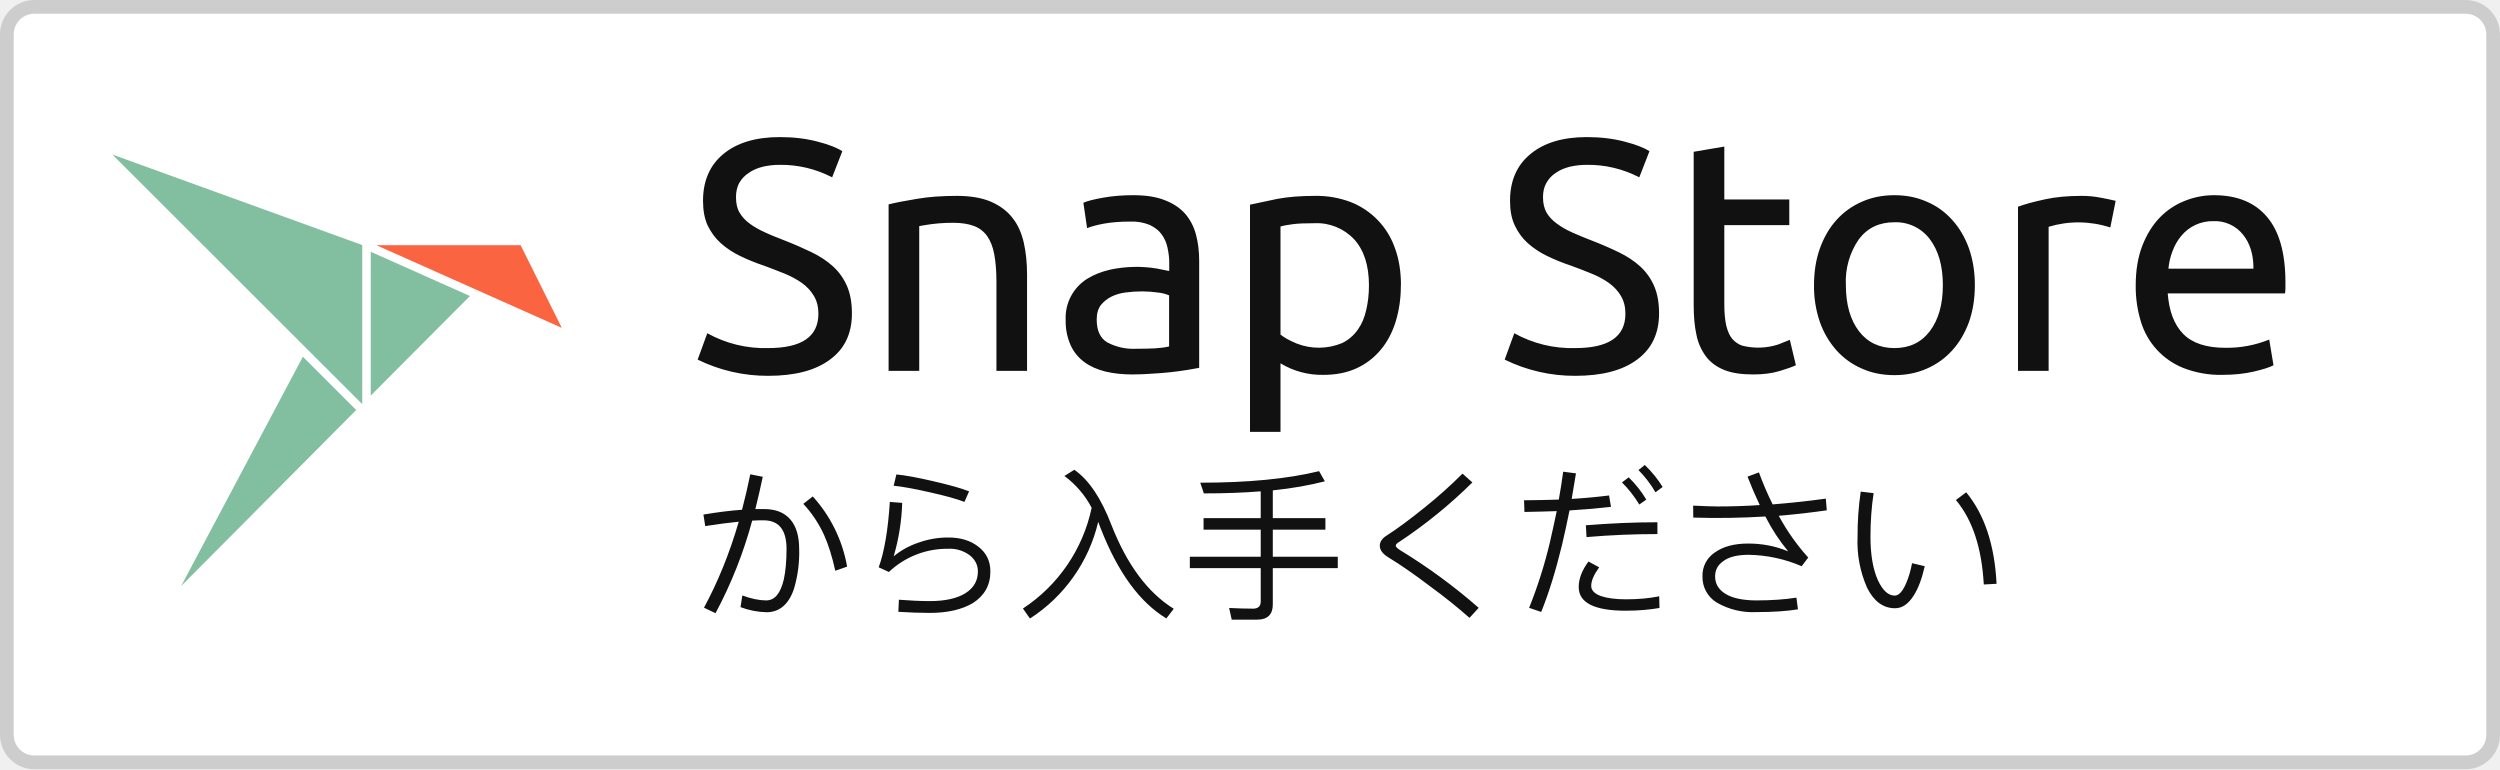
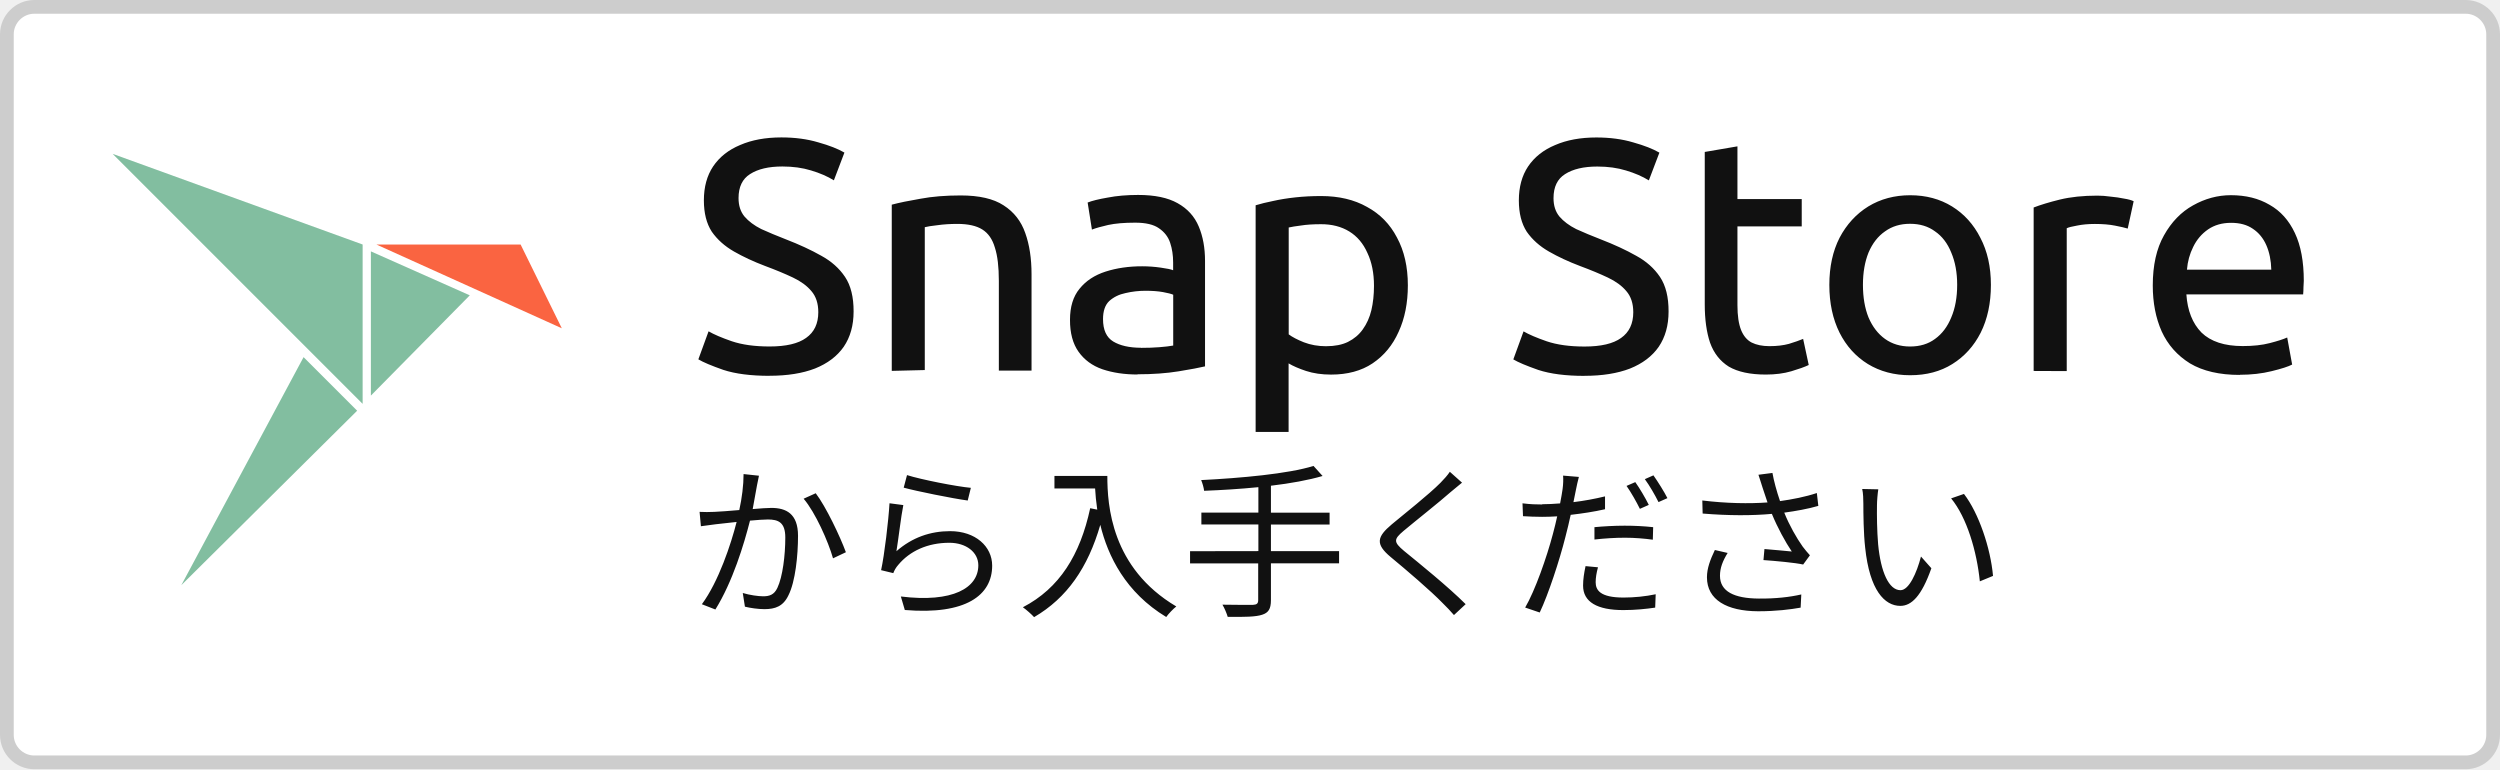
- <svg xmlns="http://www.w3.org/2000/svg" width="182" height="56">
-   <g fill="none" fill-rule="evenodd">
-     <rect stroke="#CDCDCD" fill="#FFF" x=".5" y=".5" width="181" height="55" rx="2" />
-     <g fill-rule="nonzero">
-       <path d="M26.99 28.8V18.33l7.22 3.22-7.22 7.25zM13.2 42.64l8.85-16.67 3.88 3.88-12.73 12.8zm-5.05-31.4l18.22 6.6v11.58L8.16 11.23z" fill="#82BEA0" />
-       <path fill="#FA6441" d="M37.9 17.85H27.4l13.5 6.02z" />
+ <svg xmlns="http://www.w3.org/2000/svg" id="a" enable-background="new 0 0 182 56" version="1.1" viewBox="0 0 182 56">
+   <style id="b" type="text/css">.st0 {
+ 			fill-rule: evenodd;
+ 			clip-rule: evenodd;
+ 			fill: #FFFFFF;
+ 			stroke: #CDCDCD;
+ 		}
+ 
+ 		.st1 {
+ 			fill: #82BEA0;
+ 		}
+ 
+ 		.st2 {
+ 			fill: #FA6441;
+ 		}
+ 
+ 		.st3 {
+ 			fill: #111111;
+ 		}
+ 
+ 		.st4 {
+ 			font-family: 'PingFangSC-Regular-GBpc-EUC-H';
+ 		}
+ 
+ 		.st5 {
+ 			font-size: 12px;
+ 			font-weight: 500;
+ 		}
+ 
+ 		.st6 {
+ 			font-family: 'Ubuntu';
+ 		}
+ 
+ 		.st7 {
+ 			font-size: 24px;
+ 			font-weight: 500;
+ 		}</style>
+   <g id="e">
+     <path id="f" class="st0" d="m2.5 0.5h177c1.1 0 2 0.9 2 2v51c0 1.1-0.9 2-2 2h-177c-1.1 0-2-0.9-2-2v-51c0-1.1 0.9-2 2-2z" />
+     <g id="g" transform="translate(8 11)">
+       <path id="h" class="st1" d="M19,17.8V7.3l7.2,3.2L19,17.8z M5.2,31.6L14.1,15l3.9,3.9L5.2,31.6z M0.2,0.2l18.2,6.6v11.6    L0.2,0.2z" />
+       <polygon id="i" class="st2" points="29.9 6.8 19.4 6.8 32.9 12.9" />
    </g>
-     <path d="M54.62 34.53l.91.18c-.17.8-.35 1.59-.54 2.35h.63c.84 0 1.47.24 1.92.76.43.5.64 1.22.64 2.15a9.2 9.2 0 01-.38 2.9c-.38 1.13-1.06 1.7-2 1.7a5.7 5.7 0 01-1.89-.37l.13-.85c.65.24 1.24.36 1.74.36.62 0 1.04-.51 1.28-1.52.13-.6.2-1.35.2-2.22 0-1.4-.56-2.09-1.67-2.09-.26 0-.54 0-.83.02a31.74 31.74 0 01-2.67 6.74l-.84-.4c1-1.85 1.86-3.94 2.53-6.26-.72.07-1.54.18-2.44.32l-.13-.84c1.01-.17 1.95-.29 2.81-.35.22-.84.42-1.69.6-2.58zm4.55 1.61a10.25 10.25 0 012.5 5.11l-.86.3c-.23-1.03-.5-1.9-.83-2.63-.4-.86-.9-1.6-1.5-2.24l.69-.54zm6.08-1.6c.65.06 1.51.22 2.6.47 1.22.28 2.12.53 2.7.76l-.34.77c-.55-.22-1.4-.45-2.56-.71-1.05-.24-1.92-.4-2.59-.47l.2-.83zm-.47 2l.9.07a15.4 15.4 0 01-.62 3.89 5.6 5.6 0 011.82-1 6.3 6.3 0 012.16-.37c.87 0 1.59.21 2.16.65.6.45.9 1.06.9 1.82 0 1-.43 1.76-1.27 2.3-.79.47-1.83.72-3.15.72-.72 0-1.5-.03-2.28-.08l.04-.88c.8.06 1.54.1 2.24.1 1.14 0 2.01-.2 2.61-.58.6-.38.9-.9.9-1.58 0-.46-.19-.84-.56-1.15a2.4 2.4 0 00-1.59-.5 6.17 6.17 0 00-4.33 1.69l-.74-.34c.4-1.1.68-2.7.81-4.76zm14.7.44a6.84 6.84 0 00-1.99-2.33l.72-.45c1.07.74 1.97 2.1 2.71 4.04 1.13 2.87 2.63 4.9 4.53 6.08l-.54.7c-1.95-1.18-3.53-3.36-4.77-6.53l-.19-.5a11.5 11.5 0 01-4.97 7.04l-.51-.73a11.64 11.64 0 005-7.32zm16.55-2.68l.42.74c-1.09.28-2.35.51-3.79.66v2.02h3.83v.84h-3.83v1.97h4.73v.83h-4.73v2.65c0 .72-.38 1.1-1.13 1.1h-1.86l-.19-.85c.61.03 1.2.05 1.75.05.36 0 .55-.18.55-.51v-2.44h-5.16v-.83h5.16v-1.97h-4.16v-.84h4.16v-1.95c-1.27.1-2.65.15-4.14.15l-.26-.78c3.48 0 6.36-.28 8.65-.84zm10.44.18l.72.64a35.36 35.36 0 01-5.31 4.32c-.18.1-.27.2-.27.29 0 .07.1.18.3.31a41.35 41.35 0 015.74 4.21l-.67.73c-.84-.74-1.8-1.52-2.9-2.32-1.09-.83-2.1-1.53-3-2.08-.43-.26-.63-.55-.63-.85 0-.29.17-.54.51-.75.75-.48 1.66-1.15 2.76-2.04a33.04 33.04 0 002.75-2.46zm13.27-.63c.53.51.96 1.05 1.3 1.6l-.52.39a8.07 8.07 0 00-1.24-1.62l.46-.37zm-1.17.9c.5.49.93 1.03 1.28 1.62l-.51.36a8.29 8.29 0 00-1.26-1.61l.49-.37zm2.09 3.27v.86c-1.7 0-3.41.07-5.16.22l-.05-.86c1.75-.14 3.48-.22 5.2-.22zm-3.52-1.95l.14.83c-.86.1-1.87.19-3.02.26-.17.86-.36 1.72-.55 2.53-.46 1.89-.96 3.5-1.51 4.86l-.88-.3a33.52 33.52 0 001.51-4.76 108 108 0 00.5-2.28c-.74.02-1.52.05-2.35.06l-.03-.85c.89 0 1.73-.03 2.53-.05.12-.67.23-1.35.32-2.03l.93.12-.31 1.86a40.8 40.8 0 002.72-.25zm-1.5 4.81l.78.42c-.38.53-.58.97-.58 1.36 0 .3.23.56.7.73.43.15 1.03.24 1.82.24.9 0 1.7-.07 2.43-.22l.02.85c-.7.12-1.51.2-2.45.2-2.29 0-3.43-.58-3.43-1.72 0-.6.23-1.21.71-1.86zm17.28-4.58l.07.85c-1.16.17-2.33.3-3.5.4l.06.1a15.51 15.51 0 002.09 2.94l-.48.63a10.13 10.13 0 00-3.84-.83c-.84 0-1.47.15-1.89.48-.38.27-.57.63-.57 1.09 0 .54.25.96.75 1.27.5.31 1.26.48 2.26.48 1.09 0 2.06-.07 2.91-.2l.11.85c-.79.13-1.8.2-3.02.2a5.22 5.22 0 01-2.9-.7 2.16 2.16 0 01-1.03-1.9 2 2 0 01.9-1.74c.6-.43 1.4-.65 2.43-.65 1 0 1.98.18 2.91.57a13.55 13.55 0 01-1.63-2.48l-.03-.06a55.78 55.78 0 01-5.25.08l-.01-.87c.88.04 1.46.06 1.78.06 1 0 2.01-.03 3.07-.1-.31-.65-.61-1.35-.89-2.07l.83-.31c.29.79.62 1.57 1 2.33a66.5 66.5 0 003.87-.42zm10.22-.46c1.32 1.6 2.07 3.82 2.21 6.66l-.93.05c-.15-2.67-.82-4.7-2.03-6.15l.75-.56zm-7.68-.05l.94.11c-.16 1.03-.23 2.1-.23 3.18 0 1.3.18 2.36.55 3.18.34.72.74 1.1 1.22 1.1.3 0 .6-.33.86-.98.17-.4.3-.88.4-1.38l.92.22c-.2.9-.47 1.62-.8 2.13-.38.61-.83.93-1.36.93-.86 0-1.54-.5-2.03-1.48a8.25 8.25 0 01-.7-3.72 22 22 0 01.23-3.29zM55.93 25.34c2.43 0 3.65-.83 3.65-2.5 0-.5-.11-.94-.33-1.3-.21-.36-.5-.67-.87-.94-.37-.26-.8-.49-1.26-.68-.48-.2-.98-.38-1.5-.58-.61-.2-1.19-.44-1.73-.7a6.05 6.05 0 01-1.42-.94c-.4-.36-.71-.79-.95-1.28-.23-.5-.34-1.1-.34-1.8 0-1.46.5-2.6 1.48-3.41 1-.82 2.36-1.23 4.1-1.23 1.02 0 1.93.11 2.76.33.82.21 1.42.45 1.8.7l-.74 1.9a8.05 8.05 0 00-3.82-.91c-.44 0-.86.05-1.24.14-.38.1-.72.24-1 .44-.3.19-.52.43-.7.73-.16.3-.24.64-.24 1.04 0 .45.08.83.26 1.13.18.3.42.57.74.8.32.24.7.45 1.12.64.42.2.9.38 1.4.58.72.28 1.38.57 1.98.86.6.29 1.12.63 1.56 1.03.44.4.78.88 1.02 1.43.24.55.36 1.22.36 2 0 1.46-.53 2.58-1.6 3.36-1.06.79-2.56 1.18-4.5 1.18a11.54 11.54 0 01-5.13-1.18l.7-1.92a8.63 8.63 0 004.44 1.08zm8.76-10.46c.51-.13 1.19-.26 2.04-.4.85-.15 1.82-.22 2.93-.22.99 0 1.81.14 2.47.42.65.28 1.18.67 1.57 1.17.4.5.67 1.11.83 1.81.16.7.24 1.48.24 2.33V27h-2.23v-6.53c0-.77-.06-1.42-.16-1.97-.1-.54-.28-.98-.52-1.32a2.04 2.04 0 00-.96-.73c-.4-.15-.9-.23-1.48-.23a11.93 11.93 0 00-2.1.17l-.4.07V27h-2.23V14.88zm18 10.51c.53 0 1-.01 1.4-.03.41-.03.75-.07 1.02-.14V21.5a2.86 2.86 0 00-.78-.2 8.68 8.68 0 00-2.37-.01 3.3 3.3 0 00-1.04.3c-.3.15-.57.36-.78.62-.2.27-.3.61-.3 1.05 0 .8.25 1.35.76 1.66a4 4 0 002.09.47zm-.2-11.18c.9 0 1.66.11 2.27.35.62.23 1.12.56 1.5.98.37.42.64.93.8 1.51.16.59.24 1.23.24 1.93v7.8l-.8.14a23.37 23.37 0 01-2.58.28c-.5.04-1 .06-1.5.06-.7 0-1.35-.07-1.94-.21-.6-.15-1.1-.37-1.54-.69a3.13 3.13 0 01-1-1.23 4.33 4.33 0 01-.36-1.85 3.35 3.35 0 011.56-2.98c.48-.3 1.04-.52 1.68-.67a9.16 9.16 0 013.4-.08 40.87 40.87 0 01.9.18v-.63c0-.36-.05-.73-.13-1.09a2.5 2.5 0 00-.43-.96c-.2-.28-.5-.5-.85-.67a3.34 3.34 0 00-1.4-.25c-.74 0-1.39.05-1.94.15-.55.1-.96.22-1.23.33l-.27-1.85c.29-.13.77-.25 1.44-.37.67-.12 1.4-.18 2.19-.18zm17.17 6.57c0-1.45-.36-2.57-1.08-3.36a3.72 3.72 0 00-2.88-1.17c-.68 0-1.2.02-1.58.07-.37.05-.67.1-.9.17v7.87c.28.22.67.44 1.18.65a4.42 4.42 0 003.32-.04c.46-.23.83-.55 1.12-.96.29-.4.5-.89.62-1.44.13-.55.2-1.15.2-1.79zm2.32 0a8.8 8.8 0 01-.37 2.62c-.25.8-.61 1.49-1.09 2.06a4.96 4.96 0 01-1.76 1.35c-.7.32-1.5.48-2.4.48a5.8 5.8 0 01-3.14-.84v4.99H91V14.9l1.98-.42c.8-.15 1.71-.22 2.75-.22a7 7 0 012.6.45 5.55 5.55 0 013.22 3.35c.3.8.44 1.72.44 2.72zm12.7 4.56c2.43 0 3.65-.83 3.65-2.5 0-.5-.11-.94-.33-1.3-.21-.36-.5-.67-.87-.94-.37-.26-.79-.49-1.26-.68-.47-.2-.97-.38-1.5-.58-.61-.2-1.19-.44-1.73-.7a6.05 6.05 0 01-1.42-.94c-.4-.36-.71-.79-.94-1.28-.24-.5-.35-1.1-.35-1.8 0-1.46.5-2.6 1.49-3.41.99-.82 2.36-1.23 4.1-1.23 1 0 1.92.11 2.75.33.82.21 1.43.45 1.81.7l-.74 1.9a8.05 8.05 0 00-3.82-.91c-.45 0-.86.05-1.25.14-.38.1-.72.24-1 .44-.3.19-.52.43-.69.73-.17.3-.25.64-.25 1.04 0 .45.09.83.26 1.13.18.3.43.57.75.8.32.24.69.45 1.11.64.43.2.9.38 1.4.58.73.28 1.39.57 1.99.86.6.29 1.12.63 1.56 1.03.44.4.78.88 1.02 1.43.24.55.36 1.22.36 2 0 1.46-.54 2.58-1.6 3.36-1.06.79-2.56 1.18-4.5 1.18a11.54 11.54 0 01-5.14-1.18l.7-1.92a8.63 8.63 0 004.44 1.08zm10.85-10.82h4.73v1.87h-4.73v5.76c0 .63.05 1.14.14 1.55.1.4.24.73.43.96.2.23.44.4.72.5a4.74 4.74 0 002.63-.08l.85-.34.44 1.85c-.23.11-.62.25-1.18.42-.56.17-1.2.25-1.92.25-.85 0-1.55-.1-2.1-.32s-1-.54-1.33-.97a3.9 3.9 0 01-.71-1.6c-.14-.63-.2-1.36-.2-2.2V11.05l2.23-.38v3.86zm18.24 6.24c0 1-.15 1.89-.43 2.69-.3.8-.7 1.49-1.22 2.06a5.33 5.33 0 01-1.86 1.33c-.72.32-1.5.47-2.35.47-.85 0-1.63-.15-2.35-.47a5.33 5.33 0 01-1.86-1.33 6.15 6.15 0 01-1.21-2.06 7.9 7.9 0 01-.43-2.69c0-.98.14-1.87.43-2.68.29-.8.69-1.5 1.21-2.07a5.33 5.33 0 011.86-1.33c.72-.32 1.5-.47 2.35-.47.85 0 1.63.15 2.35.47.72.3 1.34.75 1.86 1.33.52.57.93 1.27 1.22 2.07.28.81.43 1.7.43 2.68zm-2.33 0c0-1.4-.32-2.52-.95-3.35a3.08 3.08 0 00-2.58-1.23c-1.09 0-1.95.4-2.58 1.23a5.37 5.37 0 00-.95 3.35c0 1.4.32 2.52.95 3.35.63.82 1.5 1.23 2.58 1.23 1.09 0 1.95-.4 2.58-1.23.63-.83.95-1.94.95-3.35zm10.08-6.5a6.94 6.94 0 011.4.13 20.92 20.92 0 011.1.23l-.39 1.94a7.48 7.48 0 00-4.49-.05V27h-2.23V15.05c.53-.2 1.19-.37 1.97-.54.78-.17 1.66-.25 2.64-.25zm3.96 6.52c0-1.1.16-2.06.48-2.89.32-.82.74-1.5 1.27-2.05a5.16 5.16 0 011.83-1.22 5.7 5.7 0 012.1-.41c1.69 0 2.98.52 3.87 1.57.9 1.05 1.35 2.64 1.35 4.79v.37c0 .15-.01.3-.03.42h-8.54c.1 1.3.47 2.28 1.13 2.95.65.67 1.68 1.01 3.07 1.01a8.19 8.19 0 003.19-.6l.31 1.87c-.27.15-.75.3-1.43.46-.68.16-1.45.24-2.31.24a7.35 7.35 0 01-2.82-.5 5.26 5.26 0 01-3.1-3.4 8.68 8.68 0 01-.37-2.6zm8.57-1.22c.01-1-.24-1.84-.76-2.48a2.6 2.6 0 00-2.15-.98 2.94 2.94 0 00-2.35 1.08c-.27.32-.48.7-.63 1.1-.16.42-.26.85-.3 1.28h6.19z" fill="#111" />
+     <path id="j" class="st3 st4 st5" transform="translate(50,44)" d="m9.38-8.09-0.876 0.396c0.852 0.996 1.79 3.11 2.14 4.34l0.936-0.444c-0.408-1.12-1.45-3.32-2.2-4.3zm-8.45 1.36 0.096 1.04c0.312-0.048 0.804-0.108 1.08-0.144l1.52-0.168c-0.408 1.61-1.31 4.34-2.53 5.99l0.984 0.384c1.26-2.03 2.08-4.74 2.52-6.47 0.528-0.048 1.01-0.084 1.3-0.084 0.756 0 1.27 0.204 1.27 1.31 0 1.3-0.192 2.86-0.576 3.67-0.24 0.516-0.6 0.612-1.04 0.612-0.336 0-0.972-0.084-1.48-0.24l0.156 0.996c0.384 0.096 0.96 0.18 1.42 0.18 0.78 0 1.37-0.204 1.75-1.01 0.504-0.996 0.696-2.9 0.696-4.33 0-1.62-0.876-2.03-1.94-2.03-0.288 0-0.792 0.036-1.36 0.084l0.312-1.72c0.048-0.228 0.096-0.492 0.144-0.708l-1.12-0.12c0 0.816-0.12 1.75-0.312 2.62-0.72 0.06-1.43 0.12-1.82 0.132-0.384 0.012-0.696 0.024-1.07 0zm15.1-2.68-0.24 0.912c0.912 0.252 3.52 0.78 4.66 0.936l0.228-0.924c-1.06-0.096-3.61-0.6-4.64-0.924zm-0.264 2.18-1.01-0.132c-0.072 1.26-0.372 3.78-0.612 4.87l0.888 0.216c0.072-0.192 0.18-0.396 0.36-0.6 0.84-1.01 2.14-1.61 3.72-1.61 1.22 0 2.11 0.684 2.11 1.64 0 1.64-1.85 2.74-5.64 2.27l0.288 0.984c4.46 0.372 6.36-1.08 6.36-3.23 0-1.4-1.22-2.51-3.06-2.51-1.44 0-2.76 0.456-3.91 1.46 0.132-0.768 0.336-2.56 0.504-3.37zm13.6 0.228c-0.732 3.4-2.23 5.82-4.9 7.21 0.24 0.168 0.66 0.54 0.816 0.72 2.4-1.4 3.92-3.61 4.82-6.72 0.552 2.28 1.84 4.92 4.8 6.71 0.156-0.228 0.516-0.6 0.732-0.768-4.74-2.81-5.02-7.37-5.02-9.5h-3.85v0.912h2.96c0.024 0.456 0.072 0.972 0.156 1.54zm7.27 3.13v0.888h4.96v2.68c0 0.24-0.108 0.324-0.372 0.336-0.276 0-1.22 0.012-2.23-0.012 0.144 0.24 0.312 0.636 0.384 0.888 1.26 0.012 2.05 0 2.51-0.156 0.444-0.144 0.636-0.408 0.636-1.06v-2.68h4.96v-0.888h-4.96v-1.94h4.27v-0.864h-4.27v-1.96c1.42-0.168 2.74-0.408 3.76-0.708l-0.66-0.732c-1.84 0.576-5.33 0.888-8.18 1.03 0.084 0.192 0.192 0.552 0.216 0.78 1.25-0.048 2.62-0.132 3.95-0.264v1.85h-4.15v0.864h4.15v1.94zm19.8-4.99-0.888-0.792c-0.144 0.228-0.444 0.564-0.684 0.804-0.816 0.828-2.64 2.27-3.54 3.02-1.08 0.912-1.22 1.43-0.084 2.38 1.12 0.924 2.94 2.48 3.78 3.35 0.3 0.288 0.576 0.588 0.828 0.876l0.852-0.792c-1.27-1.27-3.4-2.99-4.49-3.88-0.768-0.648-0.756-0.84-0.036-1.45 0.888-0.744 2.62-2.11 3.43-2.83 0.204-0.168 0.576-0.48 0.828-0.684zm9.64 3.24v0.9c0.744-0.084 1.48-0.132 2.23-0.132 0.696 0 1.4 0.06 2.02 0.144l0.024-0.912c-0.648-0.072-1.37-0.108-2.08-0.108-0.768 0-1.56 0.048-2.2 0.108zm0.252 2.92-0.9-0.084c-0.108 0.504-0.18 0.96-0.18 1.42 0 1.19 1.03 1.78 2.93 1.78 0.876 0 1.67-0.084 2.32-0.18l0.036-0.972c-0.732 0.156-1.56 0.24-2.34 0.24-1.72 0-2.03-0.552-2.03-1.12 0-0.312 0.06-0.684 0.168-1.08zm2.72-6.2-0.636 0.276c0.324 0.456 0.732 1.18 0.972 1.67l0.648-0.288c-0.24-0.492-0.672-1.22-0.984-1.66zm1.32-0.492-0.624 0.276c0.336 0.456 0.732 1.14 0.996 1.67l0.648-0.288c-0.228-0.456-0.696-1.2-1.02-1.66zm-8.09 2.12c-0.432 0-0.864-0.012-1.44-0.084l0.036 0.936c0.432 0.024 0.864 0.048 1.39 0.048 0.336 0 0.708-0.012 1.1-0.036-0.096 0.432-0.204 0.888-0.312 1.28-0.444 1.69-1.3 4.13-2.02 5.36l1.06 0.36c0.624-1.31 1.44-3.79 1.87-5.5 0.144-0.528 0.264-1.08 0.384-1.61 0.84-0.096 1.72-0.228 2.5-0.408v-0.936c-0.732 0.18-1.52 0.324-2.3 0.42l0.18-0.888c0.048-0.24 0.144-0.696 0.216-0.948l-1.15-0.096c0.024 0.24 0.012 0.648-0.036 0.984-0.036 0.24-0.096 0.624-0.18 1.04-0.468 0.036-0.9 0.06-1.3 0.06zm13.5 3.53-0.936-0.216c-0.336 0.708-0.576 1.33-0.576 1.99 0 1.63 1.44 2.46 3.72 2.47 1.33 0 2.35-0.132 3.1-0.264l0.048-0.96c-0.84 0.192-1.87 0.312-3.1 0.3-1.78-0.012-2.82-0.516-2.82-1.66 0-0.576 0.204-1.09 0.564-1.67zm-1.85-3.83 0.024 0.96c1.88 0.156 3.61 0.156 5.04 0.024 0.408 0.996 0.984 2.05 1.45 2.74-0.432-0.048-1.32-0.12-1.99-0.18l-0.072 0.804c0.864 0.06 2.32 0.192 2.89 0.324l0.492-0.672c-0.18-0.204-0.36-0.408-0.528-0.636-0.444-0.624-0.972-1.55-1.34-2.47 0.804-0.108 1.75-0.276 2.48-0.492l-0.108-0.936c-0.816 0.276-1.81 0.468-2.68 0.588-0.24-0.696-0.456-1.49-0.552-2.05l-1.02 0.132c0.108 0.312 0.216 0.684 0.3 0.936l0.36 1.08c-1.32 0.096-2.99 0.072-4.75-0.144zm12.8-0.804-1.16-0.024c0.072 0.288 0.084 0.792 0.084 1.07 0 0.696 0.012 2.16 0.132 3.2 0.324 3.11 1.42 4.24 2.56 4.24 0.804 0 1.54-0.696 2.26-2.74l-0.756-0.852c-0.312 1.2-0.876 2.45-1.49 2.45-0.852 0-1.44-1.33-1.63-3.34-0.084-0.996-0.096-2.09-0.084-2.84 0-0.312 0.048-0.876 0.096-1.16zm6.25 0.336-0.936 0.324c1.15 1.4 1.87 3.86 2.09 6.04l0.96-0.396c-0.18-2.03-1.04-4.57-2.11-5.96z" fill="#111" aria-label="から入手ください" />
+     <path id="k" class="st3 st6 st7" transform="translate(50,27)" d="m6.02 0.36q-2.04 0-3.36-0.432-1.3-0.456-1.82-0.768l0.744-2.04q0.576 0.336 1.68 0.72 1.13 0.384 2.76 0.384 1.8 0 2.66-0.624 0.888-0.624 0.888-1.87 0-0.96-0.504-1.54-0.48-0.576-1.34-0.984t-2.02-0.84q-1.27-0.48-2.28-1.06t-1.61-1.44q-0.576-0.888-0.576-2.28 0-1.46 0.672-2.47 0.696-1.03 1.97-1.56 1.27-0.552 3-0.552 1.49 0 2.69 0.36 1.2 0.336 1.9 0.744l-0.768 2.02q-0.696-0.432-1.66-0.72-0.936-0.288-2.09-0.288-1.49 0-2.35 0.552-0.84 0.528-0.84 1.75 0 0.816 0.432 1.34 0.456 0.528 1.22 0.912 0.792 0.36 1.78 0.744 1.49 0.576 2.59 1.2 1.1 0.6 1.73 1.54t0.624 2.52q0 1.51-0.72 2.57-0.72 1.03-2.09 1.58-1.37 0.528-3.31 0.528zm8.9-0.36v-12.1q0.816-0.216 2.09-0.432 1.27-0.24 2.93-0.24 2.02 0 3.12 0.72 1.13 0.72 1.58 2.02 0.456 1.27 0.456 3v7.01h-2.38v-6.53q0-1.54-0.288-2.42-0.264-0.912-0.912-1.32t-1.82-0.408q-0.792 0-1.46 0.096-0.648 0.072-0.912 0.144v10.4zm17.9 0.264q-1.44 0-2.57-0.384-1.1-0.384-1.73-1.27t-0.624-2.33q0-1.42 0.696-2.26 0.696-0.864 1.9-1.25t2.66-0.384q0.672 0 1.34 0.096 0.696 0.096 0.912 0.192v-0.576q0-0.768-0.216-1.42t-0.816-1.06q-0.576-0.408-1.73-0.408-1.2 0-1.97 0.168-0.744 0.168-1.18 0.336l-0.312-1.97q0.48-0.192 1.46-0.36 0.984-0.192 2.21-0.192 1.82 0 2.88 0.6 1.08 0.6 1.54 1.7 0.456 1.08 0.456 2.5v7.68q-0.6 0.144-1.92 0.36t-3 0.216zm0.24-1.94q0.744 0 1.34-0.048 0.624-0.048 1.01-0.12v-3.7q-0.216-0.096-0.744-0.192t-1.27-0.096-1.46 0.168q-0.696 0.144-1.18 0.576-0.456 0.432-0.456 1.32 0 1.18 0.744 1.63t2.02 0.456zm8.35 6.12v-16.5q0.552-0.168 1.27-0.312 0.744-0.168 1.63-0.264t1.87-0.096q1.94 0 3.34 0.792 1.42 0.768 2.18 2.23 0.792 1.46 0.792 3.48 0 1.92-0.672 3.38-0.648 1.46-1.9 2.3-1.22 0.816-3.02 0.816-1.01 0-1.82-0.264-0.792-0.264-1.27-0.552v4.99zm5.14-6.24q0.936 0 1.58-0.312 0.672-0.336 1.08-0.912 0.432-0.6 0.624-1.39 0.192-0.816 0.192-1.78 0-1.39-0.48-2.4-0.456-1.03-1.32-1.56t-2.06-0.528q-0.864 0-1.46 0.096-0.576 0.072-0.888 0.144v7.78q0.384 0.288 1.1 0.576 0.744 0.288 1.63 0.288zm18.8 2.16q-2.04 0-3.36-0.432-1.3-0.456-1.82-0.768l0.744-2.04q0.576 0.336 1.68 0.72 1.13 0.384 2.76 0.384 1.8 0 2.66-0.624 0.888-0.624 0.888-1.87 0-0.96-0.504-1.54-0.48-0.576-1.34-0.984t-2.02-0.84q-1.27-0.48-2.28-1.06t-1.61-1.44q-0.576-0.888-0.576-2.28 0-1.46 0.672-2.47 0.696-1.03 1.97-1.56 1.27-0.552 3-0.552 1.49 0 2.69 0.36 1.2 0.336 1.9 0.744l-0.768 2.02q-0.696-0.432-1.66-0.72-0.936-0.288-2.09-0.288-1.49 0-2.35 0.552-0.84 0.528-0.84 1.75 0 0.816 0.432 1.34 0.456 0.528 1.22 0.912 0.792 0.36 1.78 0.744 1.49 0.576 2.59 1.2 1.1 0.6 1.73 1.54t0.624 2.52q0 1.51-0.72 2.57-0.72 1.03-2.09 1.58-1.37 0.528-3.31 0.528zm13.2-0.096q-1.7 0-2.69-0.576-0.96-0.6-1.37-1.75-0.384-1.15-0.384-2.78v-11.1l2.38-0.408v3.84h4.68v1.99h-4.68v5.74q0 1.13 0.264 1.8 0.264 0.648 0.768 0.912 0.528 0.264 1.3 0.264 0.816 0 1.42-0.168 0.624-0.192 1.03-0.36l0.408 1.9q-0.456 0.216-1.27 0.456t-1.85 0.24zm10.5 0.048q-1.73 0-3.07-0.816-1.32-0.816-2.06-2.28-0.744-1.49-0.744-3.48 0-1.97 0.744-3.43 0.768-1.46 2.09-2.28 1.34-0.816 3.05-0.816 1.73 0 3.05 0.816t2.06 2.28q0.768 1.46 0.768 3.43 0 1.99-0.744 3.48-0.744 1.46-2.06 2.28-1.3 0.816-3.07 0.816zm0-2.09q1.08 0 1.82-0.552 0.768-0.552 1.18-1.56 0.432-1.01 0.432-2.38 0-1.34-0.432-2.35-0.408-1.01-1.18-1.54-0.744-0.552-1.82-0.552-1.06 0-1.82 0.552-0.768 0.528-1.2 1.54-0.408 1.01-0.408 2.35 0 1.37 0.408 2.38 0.432 1.01 1.2 1.56t1.82 0.552zm9 1.78v-11.9q0.744-0.288 1.9-0.576 1.18-0.288 2.74-0.288 0.456 0 0.96 0.072 0.528 0.048 0.984 0.144 0.456 0.072 0.696 0.192l-0.432 1.99q-0.312-0.096-0.936-0.216-0.6-0.12-1.46-0.12-0.72 0-1.3 0.12-0.552 0.096-0.744 0.192v10.4zm15 0.288q-2.21 0-3.62-0.84-1.39-0.864-2.06-2.33-0.648-1.46-0.648-3.34 0-2.21 0.816-3.65 0.816-1.46 2.11-2.18 1.32-0.744 2.76-0.744 1.63 0 2.81 0.696 1.2 0.672 1.85 2.06 0.648 1.37 0.648 3.48 0 0.216-0.024 0.48 0 0.264-0.024 0.504h-8.5q0.12 1.78 1.1 2.78 1.01 0.984 3 0.984 1.15 0 1.97-0.216 0.84-0.216 1.27-0.408l0.36 1.97q-0.408 0.216-1.49 0.48-1.06 0.264-2.33 0.264zm-3.84-7.66h6.14q-0.024-1.01-0.36-1.78t-0.984-1.2q-0.624-0.432-1.58-0.432-0.984 0-1.68 0.48t-1.08 1.27q-0.384 0.768-0.456 1.66z" fill="#111" aria-label="Snap Store" />
  </g>
</svg>
